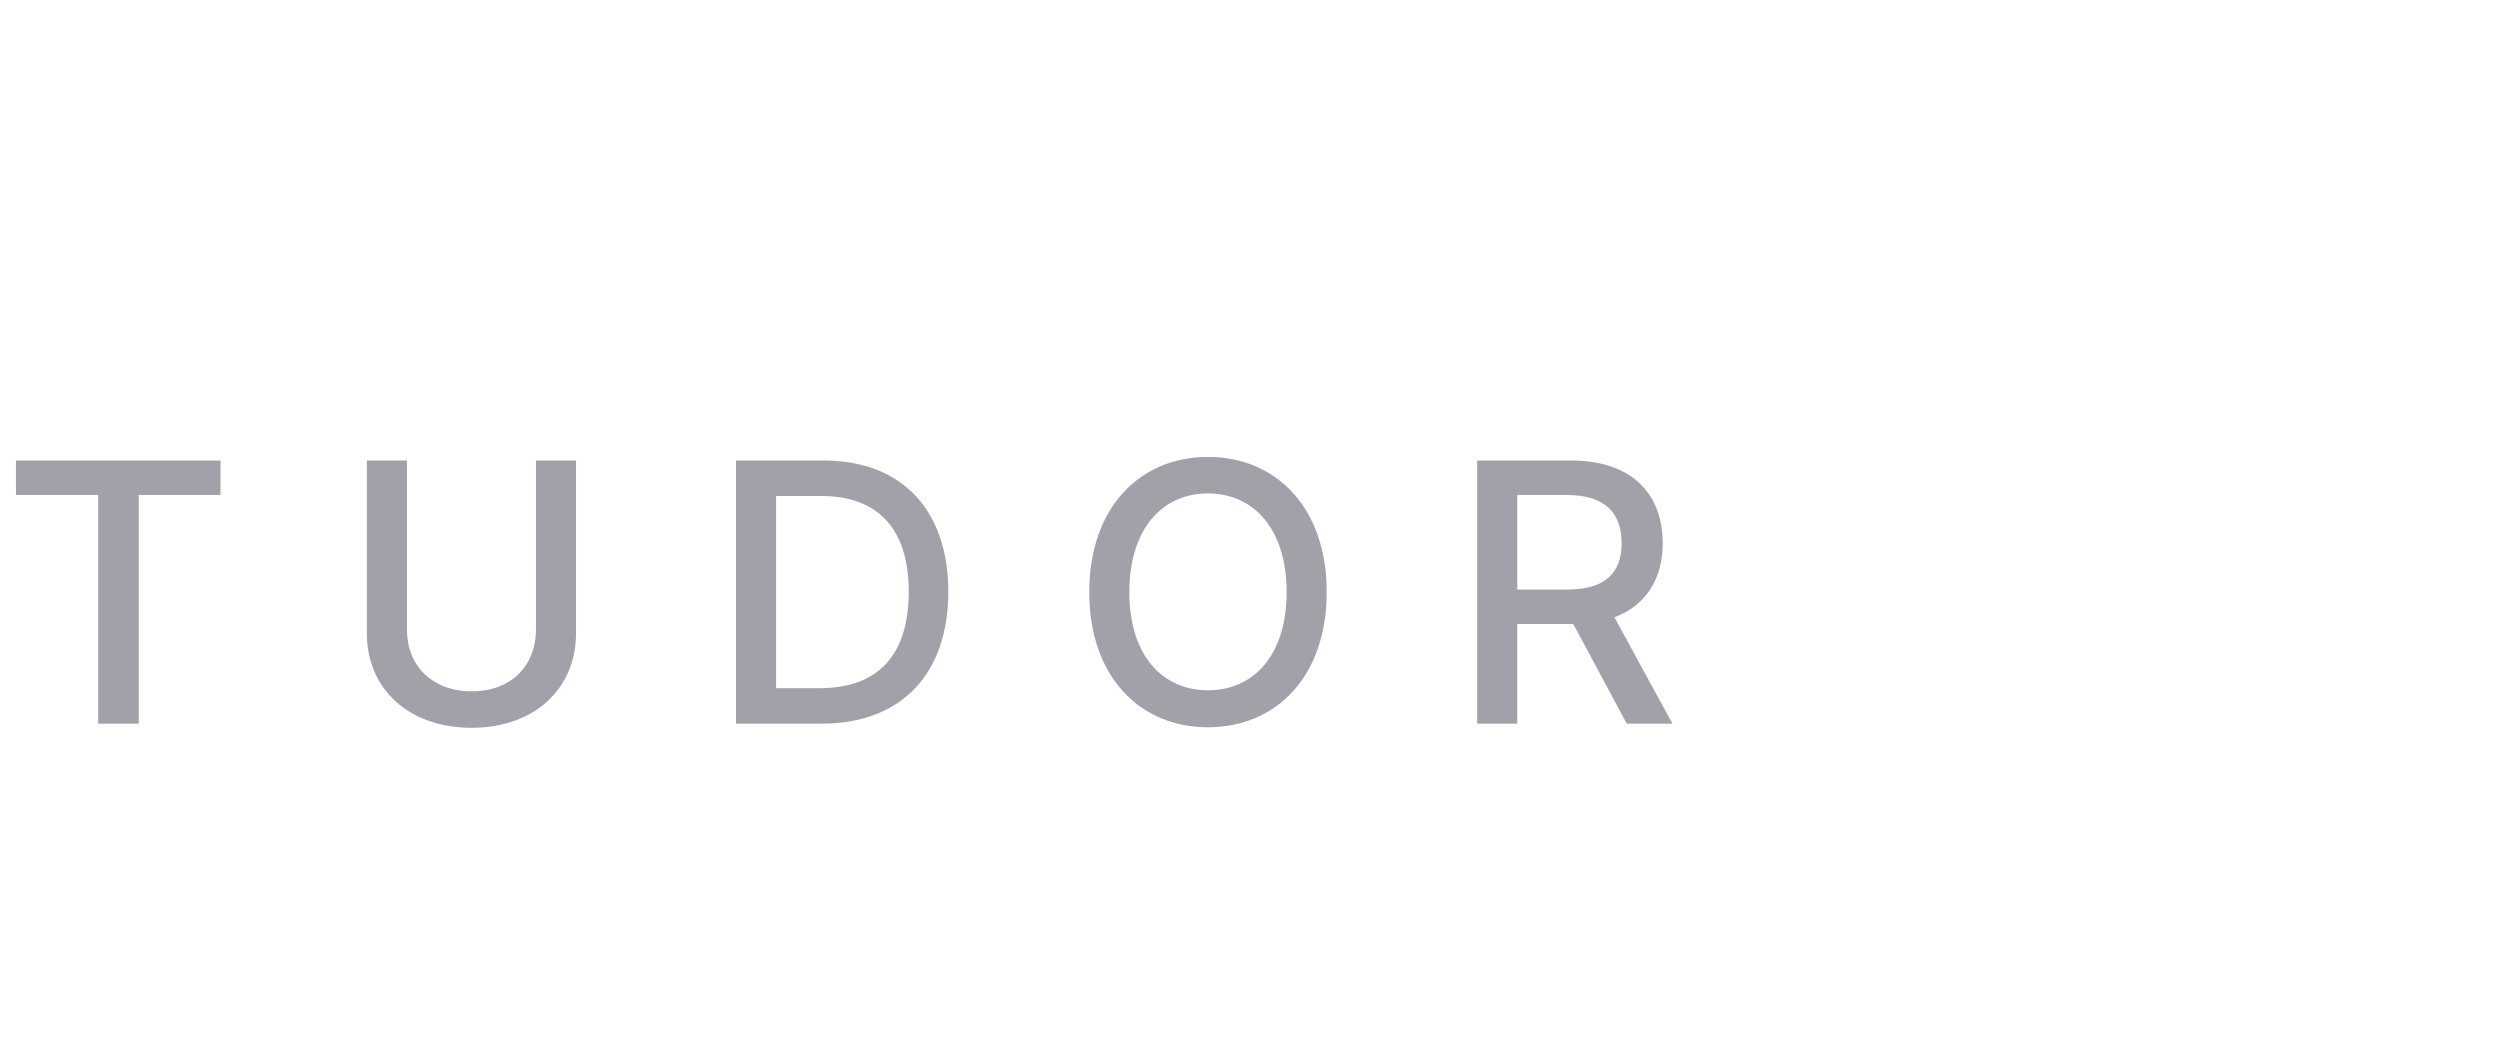
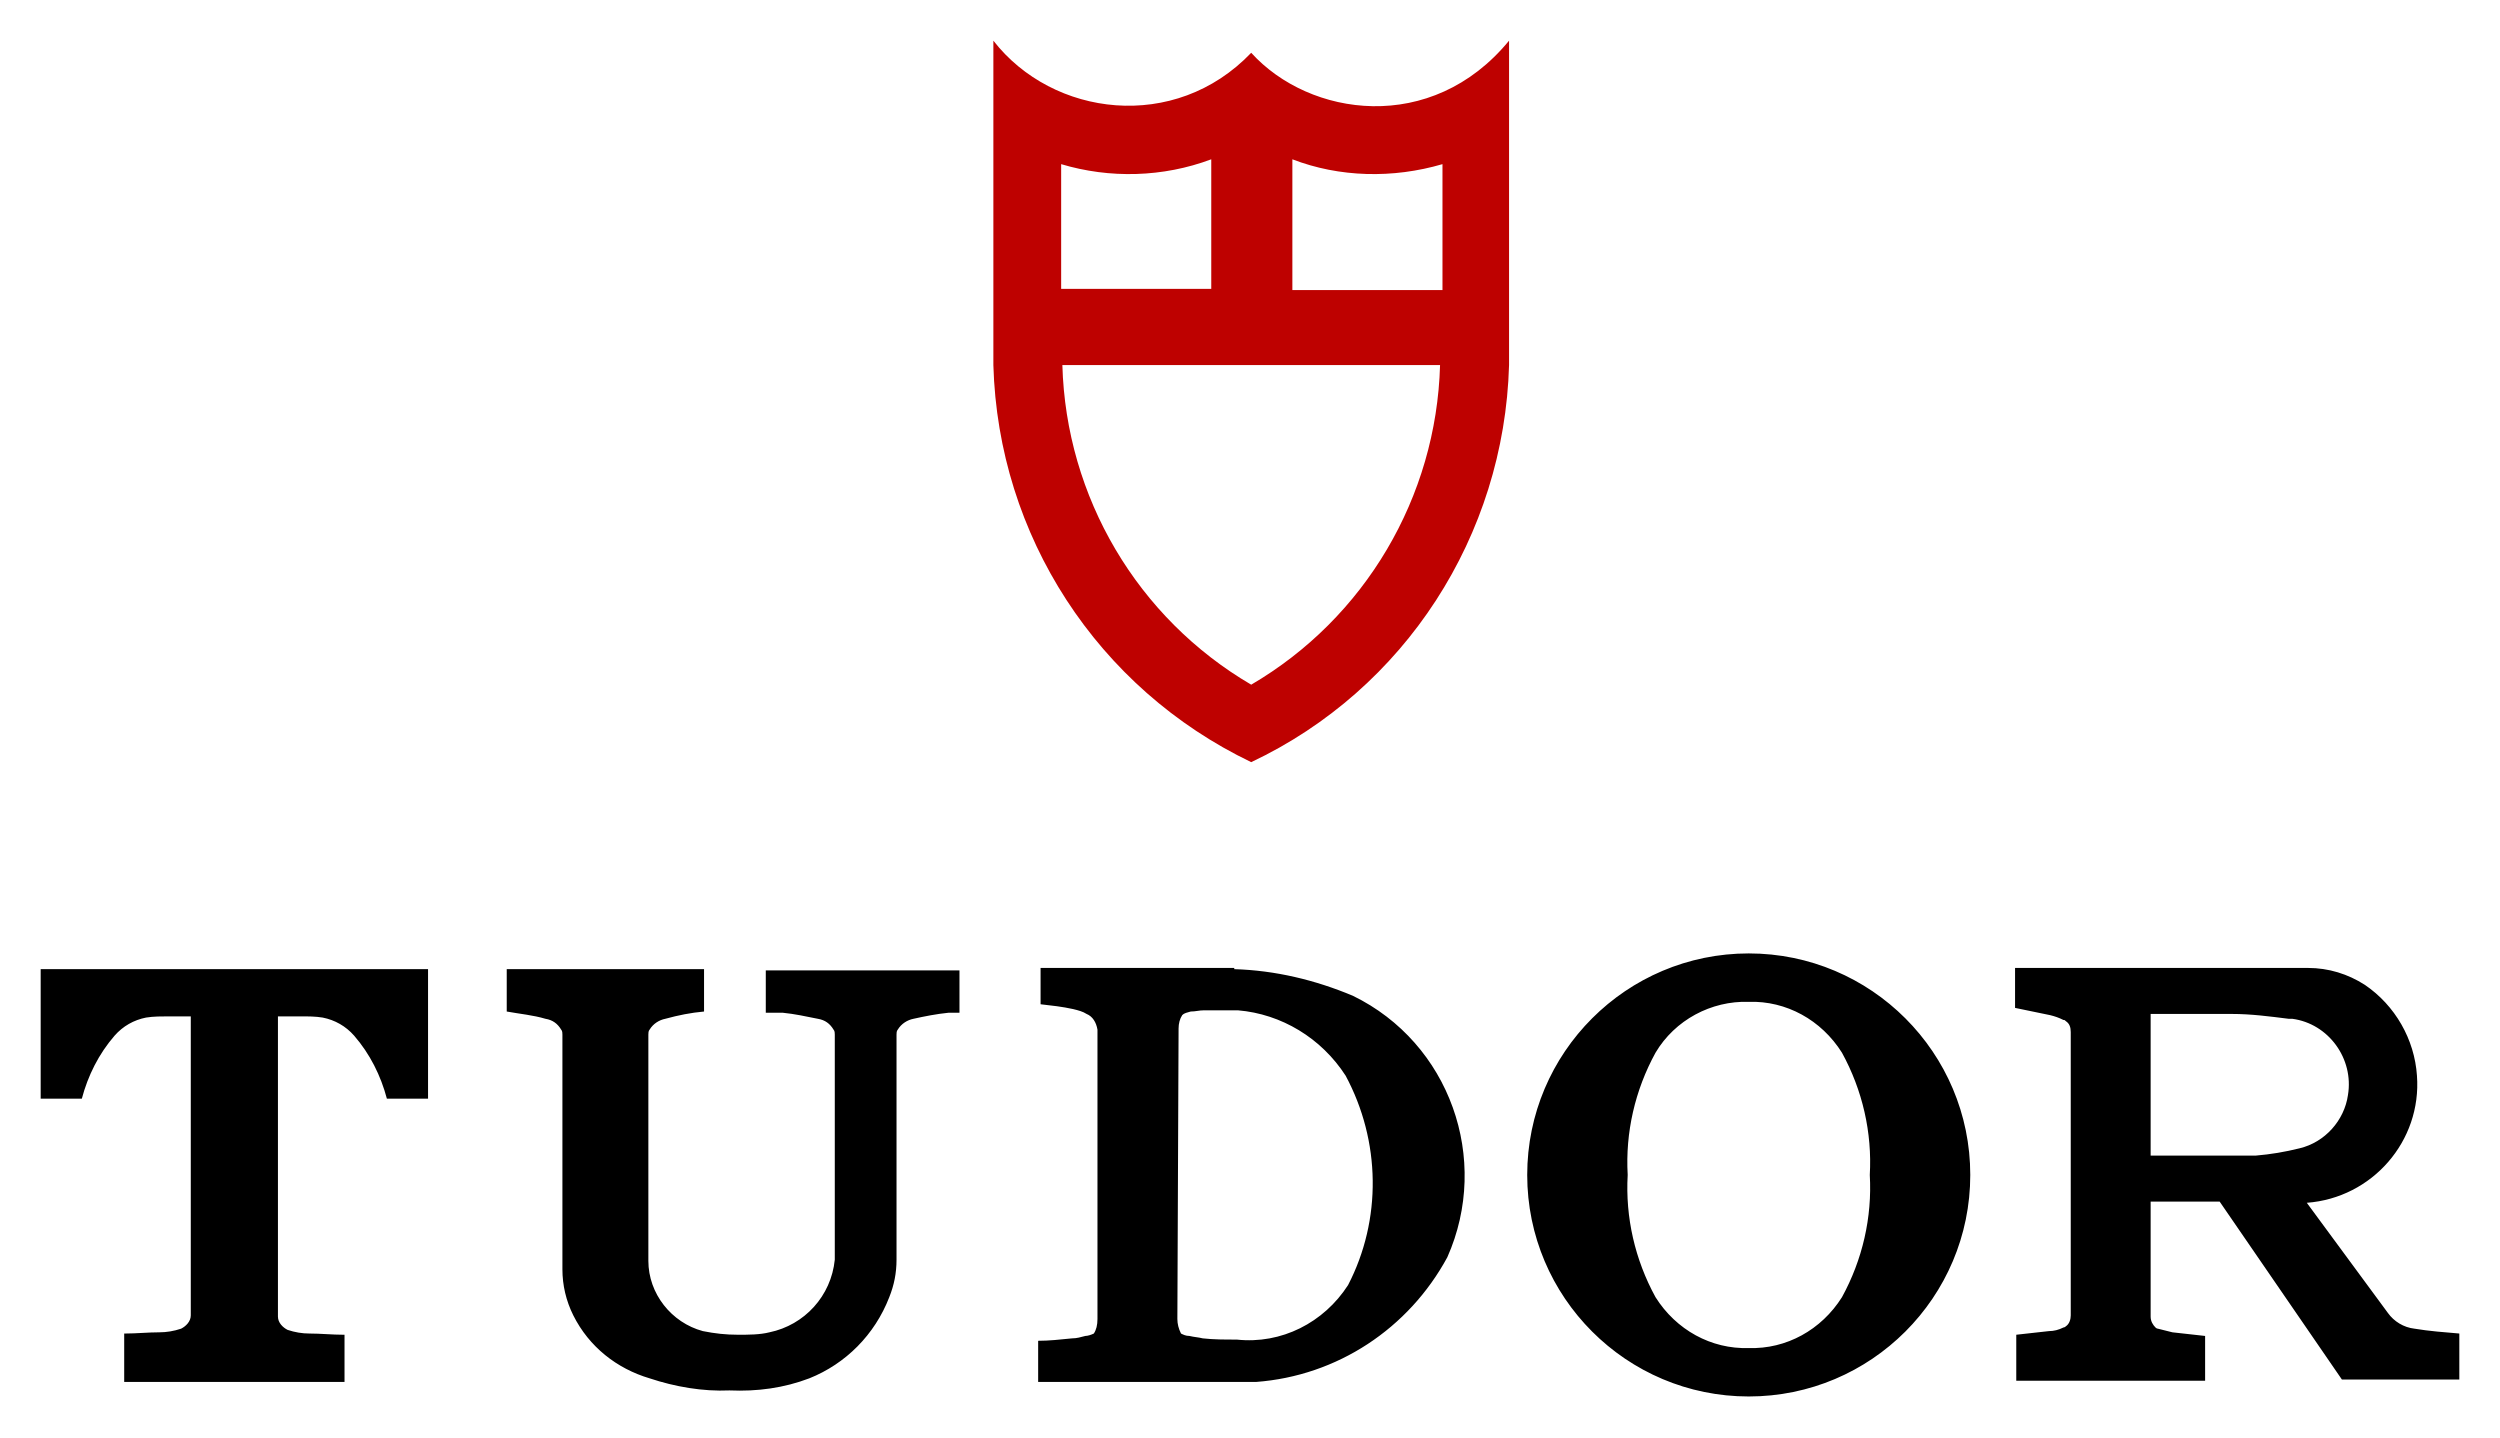
- <svg xmlns="http://www.w3.org/2000/svg" viewBox="0 0 76 32" role="img" aria-label="TUDOR">
-   <text x="0" y="22" fill="#a1a1aa" font-family="system-ui, -apple-system, sans-serif" font-size="11" font-weight="500" letter-spacing="0.28em">TUDOR</text>
+ <svg xmlns="http://www.w3.org/2000/svg" fill="#a1a1aa" role="img" aria-label="Tudor" id="svg2498" version="1.1" viewBox="-3.36 -3.36 206.52 118.72">
+   <defs id="defs2495" />
+   <path style="fill:#be0100;fill-opacity:1" id="path1917" d="M 115.8,20.6 V 10.2 c -4.1,1.2 -8.5,1.1 -12.4,-0.4 v 10.8 z m -19.1,0 V 9.8 c -4,1.5 -8.4,1.6 -12.4,0.4 v 10.3 h 12.4 z m 24.6,6.2 C 120.9,40.9 112.7,53.6 100,59.6 87.3,53.5 79.1,40.9 78.7,26.8 V 0 c 4.9,6.3 15,7.6 21.3,1 4.8,5.3 14.9,6.8 21.3,-1 z m -5.7,0 H 84.4 c 0.3,10.9 6.2,20.9 15.6,26.4 9.4,-5.5 15.3,-15.5 15.6,-26.4" />
+   <path d="m 186.6,91.5 c 2.1,-0.5 3.7,-2.3 4,-4.4 0.5,-3 -1.6,-5.9 -4.6,-6.3 -0.1,0 -0.2,0 -0.3,0 -1.6,-0.2 -3.1,-0.4 -4.7,-0.4 h -6.7 v 11.7 h 8.7 c 1.2,-0.1 2.4,-0.3 3.6,-0.6 m -6.6,4.4 h -5.7 v 9.5 c 0,0.4 0.2,0.7 0.4,0.9 0.1,0.1 0.2,0.1 0.2,0.1 0.4,0.1 0.8,0.2 1.2,0.3 0.9,0.1 1.8,0.2 2.7,0.3 v 3.7 h -15.6 v -3.8 c 0.9,-0.1 1.8,-0.2 2.7,-0.3 0.4,0 0.8,-0.1 1.2,-0.3 0.1,0 0.2,-0.1 0.2,-0.1 0.3,-0.2 0.4,-0.6 0.4,-0.9 V 81.9 c 0,-0.4 -0.1,-0.7 -0.4,-0.9 -0.1,-0.1 -0.1,-0.1 -0.2,-0.1 -0.4,-0.2 -0.7,-0.3 -1.1,-0.4 -1,-0.2 -1.9,-0.4 -2.9,-0.6 v -3.3 h 24.2 c 1.7,0 3.3,0.5 4.7,1.4 2.5,1.7 4.1,4.5 4.3,7.5 0.4,5.4 -3.7,10.1 -9.1,10.5 l 6.7,9.1 c 0.5,0.7 1.3,1.2 2.2,1.3 1.2,0.2 2.5,0.3 3.7,0.4 v 3.8 h -9.7 z M 141.1,75.4 c 10.1,0 18.3,8.2 18.3,18.3 0,10.1 -8.2,18.3 -18.3,18.3 -10.1,0 -18.3,-8.2 -18.3,-18.3 0,-10.1 8.2,-18.3 18.3,-18.3 m 7.7,28.4 c 1.7,-3.1 2.5,-6.6 2.3,-10.1 0.2,-3.5 -0.6,-7 -2.3,-10.1 -1.7,-2.7 -4.6,-4.3 -7.7,-4.2 -3.1,-0.1 -6.1,1.5 -7.7,4.2 -1.7,3.1 -2.5,6.6 -2.3,10.1 -0.2,3.5 0.6,7 2.3,10.1 1.7,2.7 4.6,4.3 7.7,4.2 3.1,0.1 6,-1.5 7.7,-4.2 M 98.6,76.7 c 3.4,0.1 6.7,0.9 9.8,2.2 8,3.9 11.4,13.5 7.8,21.6 -3.2,5.9 -9.1,9.8 -15.8,10.3 h -18 v -3.4 c 0.9,0 1.8,-0.1 2.8,-0.2 0.4,0 0.7,-0.1 1.1,-0.2 0.2,0 0.5,-0.1 0.7,-0.2 0.2,-0.3 0.3,-0.7 0.3,-1.2 V 82.1 c 0,-0.1 0,-0.3 0,-0.4 -0.1,-0.6 -0.4,-1.1 -0.9,-1.3 -0.3,-0.2 -0.7,-0.3 -1.1,-0.4 -0.9,-0.2 -1.8,-0.3 -2.7,-0.4 v -3 h 16 z m -4.3,3.8 C 94.1,80.8 94,81.2 94,81.6 l -0.1,24 c 0,0.4 0.1,0.8 0.3,1.2 0.2,0.1 0.4,0.2 0.7,0.2 0.4,0.1 0.7,0.1 1.1,0.2 0.9,0.1 1.8,0.1 2.8,0.1 3.7,0.4 7.2,-1.4 9.2,-4.5 2.8,-5.4 2.7,-11.9 -0.2,-17.3 -2,-3.1 -5.3,-5.1 -8.9,-5.4 -0.9,0 -1.8,0 -2.8,0 -0.4,0 -0.7,0.1 -1.1,0.1 -0.3,0.1 -0.5,0.1 -0.7,0.3 M 6.9,110.7 v -3.9 H 7 c 0.9,0 1.9,-0.1 2.8,-0.1 0.6,0 1.2,-0.1 1.8,-0.3 0.4,-0.2 0.8,-0.6 0.8,-1.1 V 80.6 h -1.8 c -0.6,0 -1.3,0 -1.9,0.1 -1,0.2 -1.9,0.7 -2.6,1.5 -1.3,1.5 -2.2,3.3 -2.7,5.2 H 0 V 76.7 h 32 v 10.7 h -3.4 c -0.5,-1.9 -1.4,-3.7 -2.7,-5.2 -0.7,-0.8 -1.6,-1.3 -2.6,-1.5 -0.6,-0.1 -1.2,-0.1 -1.9,-0.1 h -1.8 v 24.8 c 0,0.5 0.4,0.9 0.8,1.1 0.6,0.2 1.2,0.3 1.8,0.3 0.9,0 1.9,0.1 2.8,0.1 h 0.1 v 3.9 H 6.9 Z m 50.7,-3.8 c 0.9,0 1.8,0 2.6,-0.2 2.9,-0.6 5.1,-3 5.4,-6 V 82.1 c 0,-0.1 0,-0.3 -0.1,-0.4 -0.3,-0.5 -0.7,-0.8 -1.3,-0.9 -1,-0.2 -1.9,-0.4 -2.9,-0.5 -0.2,0 -0.3,0 -0.5,0 h -0.9 v -3.5 h 16 v 3.5 h -0.4 c -0.2,0 -0.3,0 -0.5,0 -1,0.1 -2,0.3 -2.9,0.5 -0.5,0.1 -1,0.4 -1.3,0.9 -0.1,0.1 -0.1,0.3 -0.1,0.4 v 18.6 c 0,1.1 -0.2,2.1 -0.6,3.1 -1.2,3.1 -3.6,5.5 -6.6,6.7 -2.1,0.8 -4.3,1.1 -6.6,1 -2.2,0.1 -4.5,-0.3 -6.6,-1 -2.7,-0.8 -5,-2.6 -6.3,-5.2 -0.6,-1.2 -0.9,-2.5 -0.9,-3.8 V 82.1 c 0,-0.1 0,-0.3 -0.1,-0.4 -0.3,-0.5 -0.7,-0.8 -1.3,-0.9 -1,-0.3 -2.1,-0.4 -3.2,-0.6 v -3.5 h 16.3 v 3.5 c -1.1,0.1 -2.1,0.3 -3.2,0.6 -0.5,0.1 -1,0.4 -1.3,0.9 -0.1,0.1 -0.1,0.3 -0.1,0.4 v 18.7 c 0,2.7 1.9,5.1 4.5,5.8 1,0.2 1.9,0.3 2.9,0.3" style="fill:#000000;fill-opacity:1" id="path1929" />
</svg>
